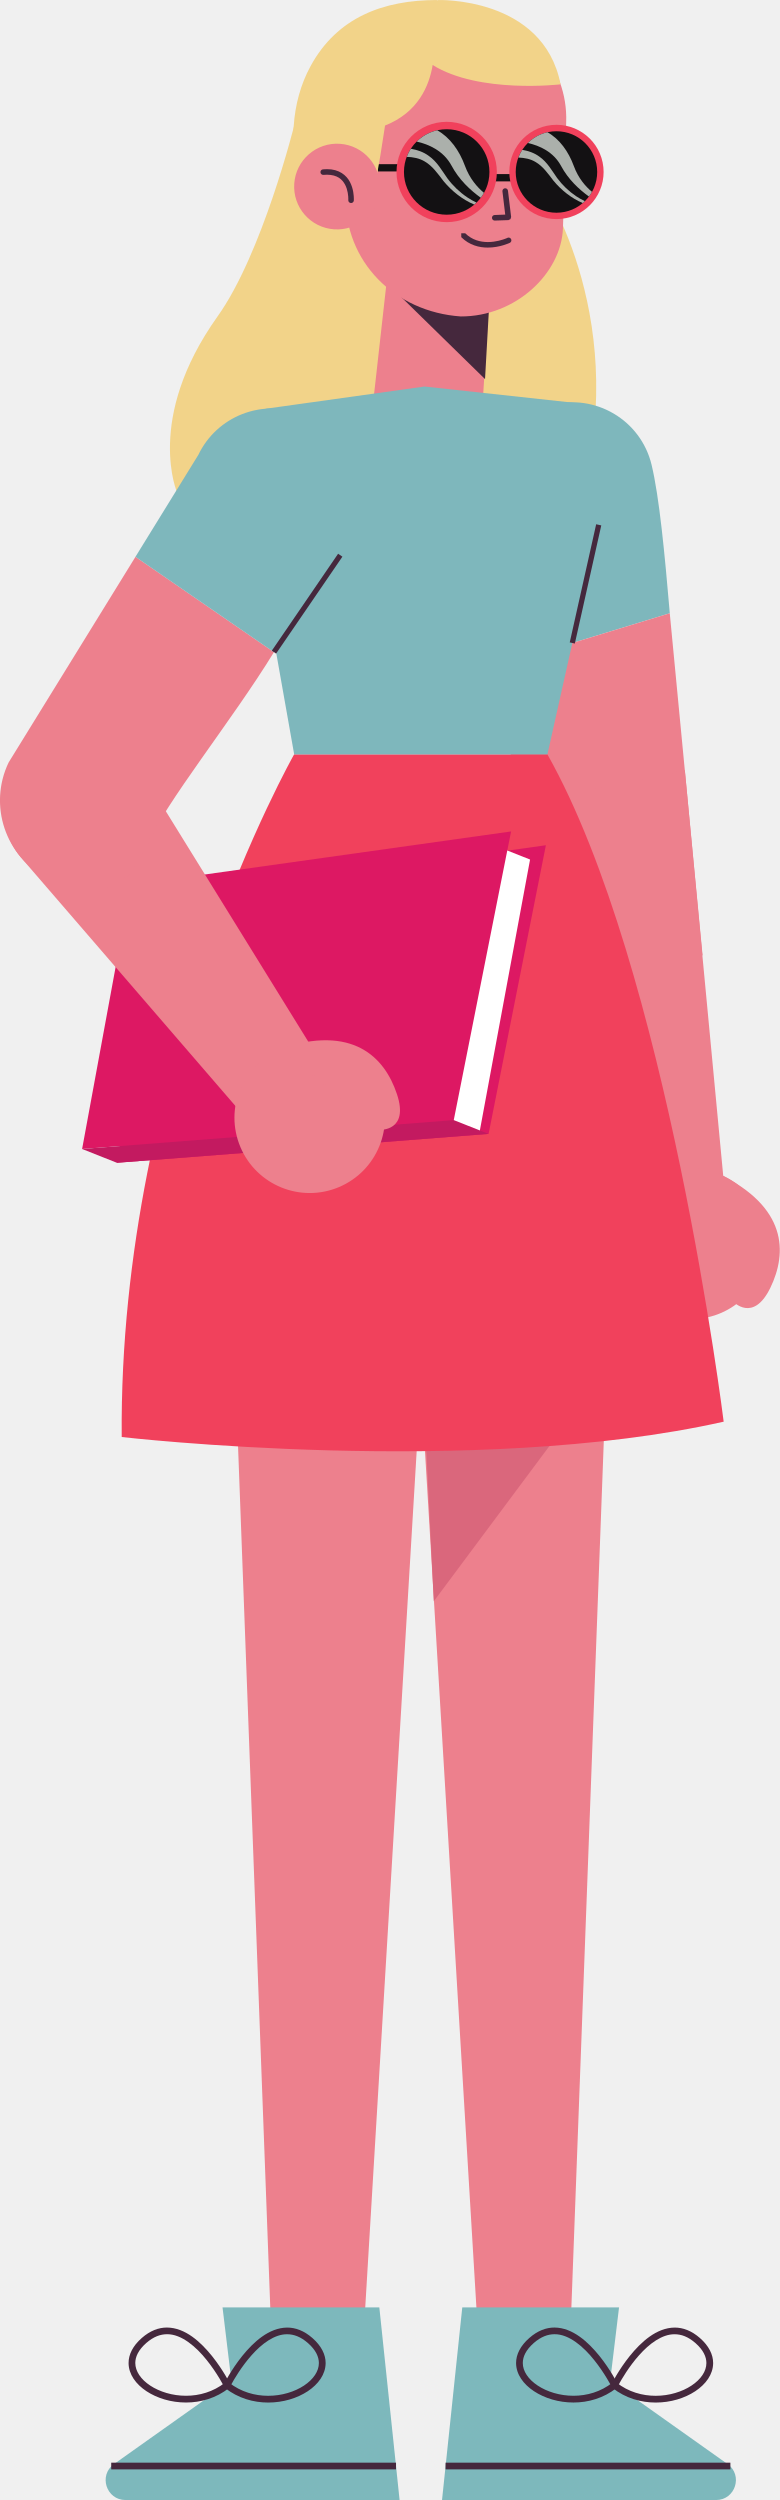
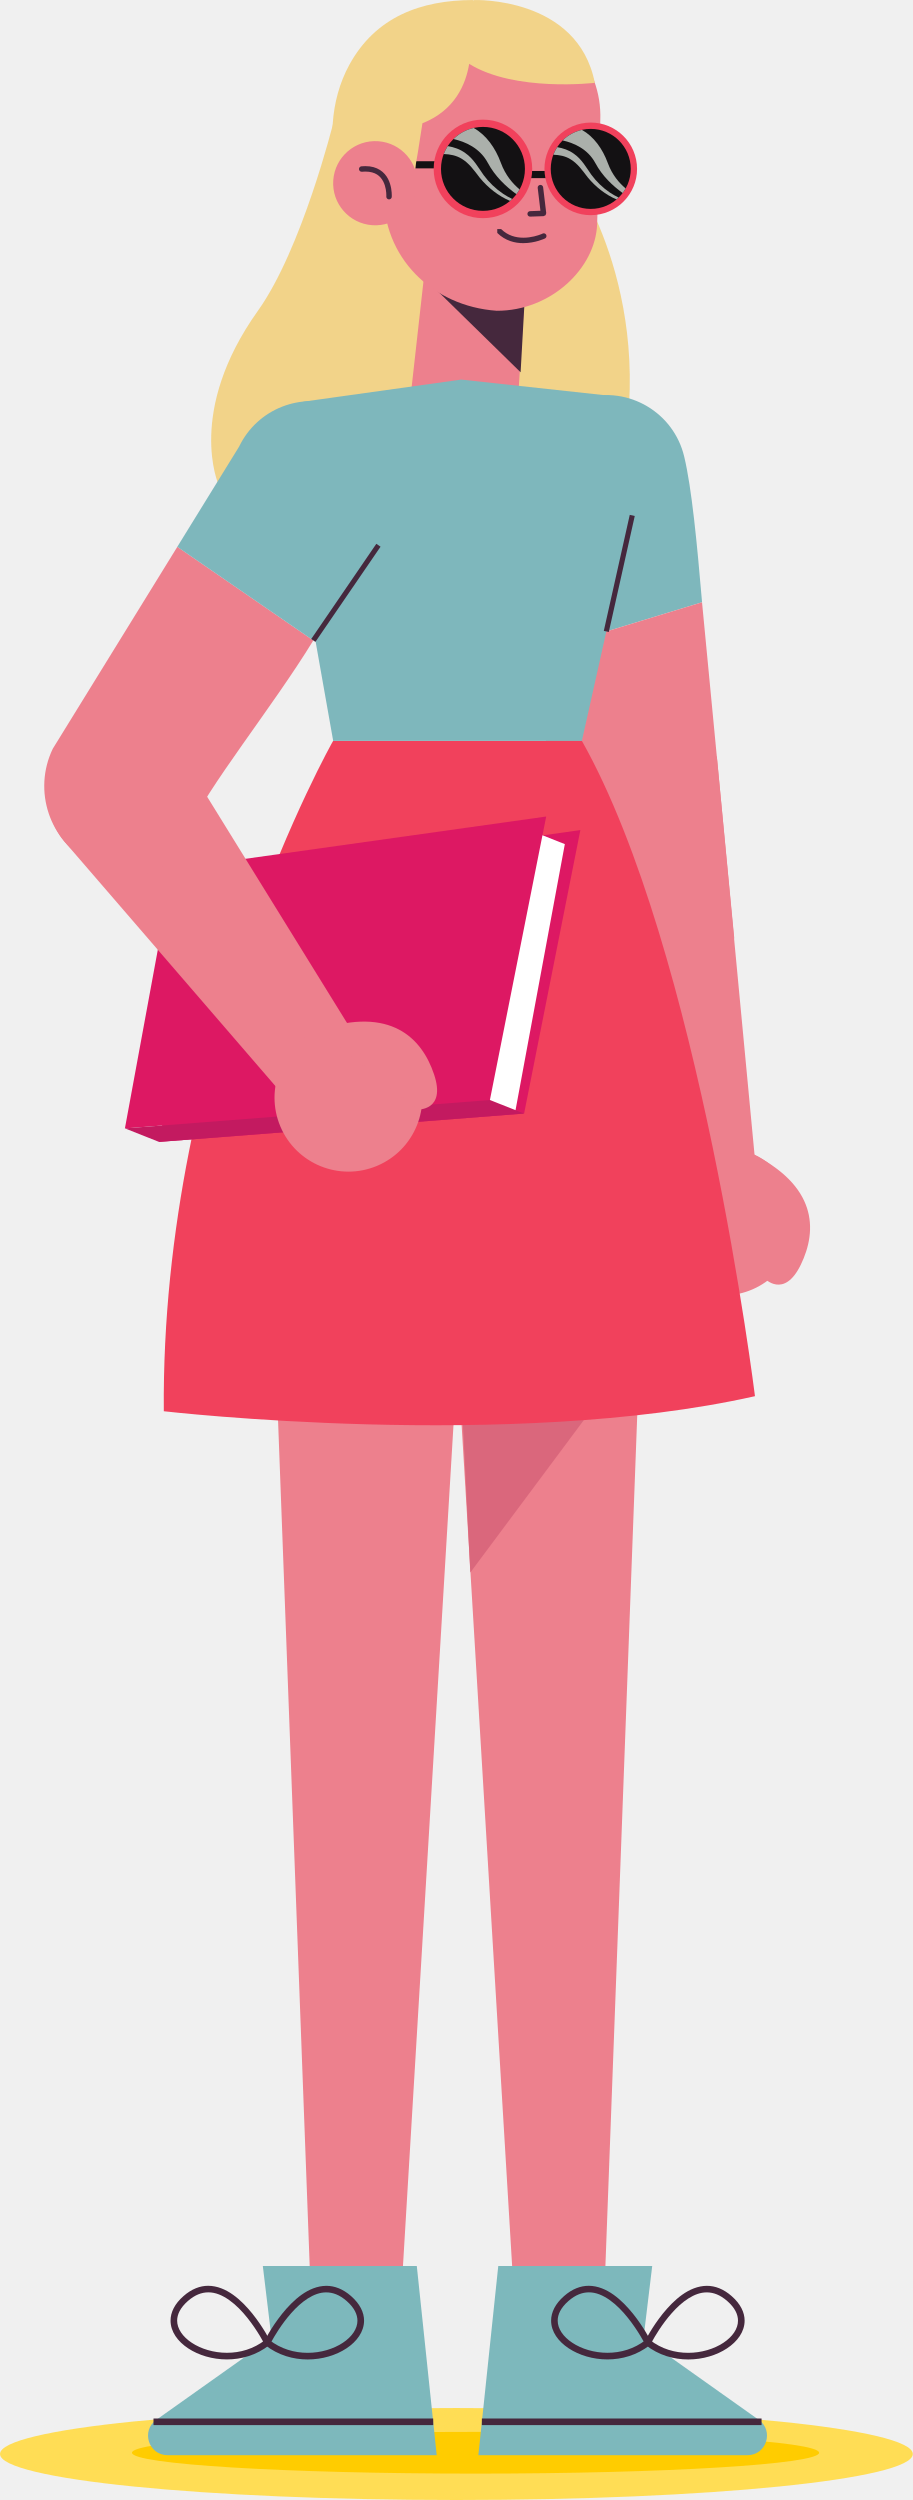
- <svg xmlns="http://www.w3.org/2000/svg" width="21.246mm" height="68.115mm" viewBox="0 0 21.246 68.115" version="1.1" id="svg2238">
+ <svg xmlns="http://www.w3.org/2000/svg" width="25.324mm" height="69.359mm" viewBox="0 0 25.324 69.359" version="1.1" id="svg2238">
  <defs id="defs2232">
    <clipPath clipPathUnits="userSpaceOnUse" id="clipPath194">
      <path d="m 2486.99,4521.8 c 0,-18.22 14.78,-33 33.01,-33 18.23,0 33,14.78 33,33 0,18.23 -14.77,33.01 -33,33.01 -18.23,0 -33.01,-14.78 -33.01,-33.01" id="path192" />
    </clipPath>
    <clipPath clipPathUnits="userSpaceOnUse" id="clipPath210">
      <path d="m 2573.31,4521.8 c 0,-17.37 14.09,-31.46 31.46,-31.46 17.38,0 31.47,14.09 31.47,31.46 0,17.38 -14.09,31.47 -31.47,31.47 -17.37,0 -31.46,-14.09 -31.46,-31.47" id="path208" />
    </clipPath>
  </defs>
-   <g id="layer1" transform="translate(-266.0558,-66.48399)">
+   <g id="layer7" transform="translate(1.228423)">
+     <ellipse style="fill:#ffdd55;fill-rule:evenodd;stroke-width:0.265" id="path2693" cx="11.434" cy="68.083" rx="12.662" ry="1.276" />
+   </g>
+   <g id="layer8" transform="translate(1.228423)">
+     <ellipse style="fill:#ffcc00;fill-rule:evenodd;stroke-width:0.265" id="path2699" cx="11.965" cy="68.048" rx="9.532" ry="0.579" />
+   </g>
+   <g id="layer1" transform="translate(-264.8274,-66.48399)">
    <path d="m 274.076,69.885 6.662,1.51 c 0,0 2.476,3.51 1.195,8.53 h -11.044 c 0,0 -0.901,-2.021 1.094,-4.819 1.226,-1.719 2.093,-5.221 2.093,-5.221" style="fill:#f2d389;fill-opacity:1;fill-rule:nonzero;stroke:none;stroke-width:0.035" id="path132" />
    <path d="m 279.46,80.083 c -0.216,-1.142 0.482,-2.257 1.604,-2.561 1.21,-0.328 2.453,0.407 2.745,1.627 0.21,0.873 0.356,2.409 0.496,4.044 l -4.578,1.397 -0.266,-4.507" style="fill:#7eb7bc;fill-opacity:1;fill-rule:nonzero;stroke:none;stroke-width:0.035" id="path134" />
    <path d="m 279.726,84.59 4.578,-1.397 0.895,9.329 c 0,0 -0.838,-0.917 -2.22,-0.704 -1.275,0.197 -2.477,-0.653 -2.717,-1.921 l -0.537,-5.307" style="fill:#ed808d;fill-opacity:1;fill-rule:nonzero;stroke:none;stroke-width:0.035" id="path136" />
    <path d="m 285.927,100.276 -1.212,-12.807 c 0,0 -0.834,0.198 -1.958,0.378 -1.137,0.182 -1.884,1.286 -1.631,2.409 l 2.365,10.063 2.437,-0.043" style="fill:#ed808d;fill-opacity:1;fill-rule:nonzero;stroke:none;stroke-width:0.035" id="path138" />
    <path d="m 282.984,99.625 c 0.414,-1.053 1.604,-1.572 2.657,-1.157 1.054,0.414 1.572,1.604 1.157,2.657 -0.414,1.053 -1.604,1.572 -2.657,1.157 -1.053,-0.414 -1.572,-1.604 -1.157,-2.657" style="fill:#ed808d;fill-opacity:1;fill-rule:nonzero;stroke:none;stroke-width:0.035" id="path140" />
    <path d="m 286.029,101.943 c 0,0 0.546,0.596 1.016,-0.372 0.469,-0.968 0.452,-2.201 -1.403,-3.104 l 0.387,3.476" style="fill:#ed808d;fill-opacity:1;fill-rule:nonzero;stroke:none;stroke-width:0.035" id="path142" />
    <path d="m 277.112,97.33 1.95,32.458 2.536,0.246 1.219,-32.574 -5.705,-0.13" style="fill:#ed808d;fill-opacity:1;fill-rule:nonzero;stroke:none;stroke-width:0.035" id="path144" />
    <path d="m 277.875,110.112 4.333,-5.818 -4.656,-0.65 z" style="fill:#da677c;fill-opacity:1;fill-rule:nonzero;stroke:none;stroke-width:0.035" id="path146" />
    <path d="m 282.922,129.351 h -4.271 l -0.552,5.249 h 7.466 c 0.527,0 0.743,-0.677 0.313,-0.981 l -3.197,-2.268 0.241,-1.999" style="fill:#7db8bc;fill-opacity:1;fill-rule:nonzero;stroke:none;stroke-width:0.035" id="path148" />
    <path d="m 278.196,133.765 h 7.76 v -0.183 h -7.76 z" style="fill:#45283d;fill-opacity:1;fill-rule:nonzero;stroke:none;stroke-width:0.035" id="path150" />
    <path d="m 282.8,131.473 0.082,0.041 c 0,-2.7e-4 0.011,-0.021 0.032,-0.061 0.075,-0.138 0.277,-0.488 0.554,-0.798 0.276,-0.312 0.624,-0.575 0.97,-0.572 0.18,8e-4 0.366,0.065 0.566,0.24 0.217,0.191 0.298,0.376 0.298,0.544 10e-4,0.223 -0.15,0.446 -0.406,0.615 -0.255,0.169 -0.607,0.278 -0.975,0.278 -0.364,0 -0.743,-0.105 -1.064,-0.358 l -0.056,0.072 0.082,0.041 -0.082,-0.041 -0.057,0.072 c 0.358,0.282 0.778,0.398 1.178,0.398 0.404,0 0.787,-0.117 1.076,-0.308 0.287,-0.19 0.487,-0.459 0.488,-0.768 3.4e-4,-0.231 -0.116,-0.468 -0.36,-0.682 -0.225,-0.198 -0.46,-0.285 -0.686,-0.285 -0.501,0.004 -0.921,0.398 -1.226,0.775 -0.304,0.379 -0.491,0.754 -0.493,0.757 l -0.034,0.067 0.059,0.046 0.057,-0.072" style="fill:#45283d;fill-opacity:1;fill-rule:nonzero;stroke:none;stroke-width:0.035" id="path152" />
    <path d="m 282.8,131.473 0.082,-0.041 c -0.002,-0.004 -0.189,-0.378 -0.493,-0.757 -0.305,-0.376 -0.725,-0.771 -1.226,-0.775 -0.226,-8e-4 -0.462,0.087 -0.686,0.285 -0.244,0.213 -0.36,0.451 -0.36,0.682 7.2e-4,0.309 0.2,0.578 0.488,0.768 0.289,0.191 0.672,0.308 1.075,0.308 0.399,2.6e-4 0.82,-0.116 1.178,-0.398 l 0.059,-0.046 -0.034,-0.067 -0.082,0.041 -0.057,-0.072 c -0.322,0.253 -0.7,0.358 -1.064,0.358 -0.368,2.6e-4 -0.72,-0.109 -0.974,-0.278 -0.256,-0.169 -0.407,-0.392 -0.406,-0.615 3.5e-4,-0.168 0.081,-0.353 0.298,-0.544 0.199,-0.174 0.386,-0.239 0.566,-0.24 0.395,-0.004 0.793,0.342 1.083,0.707 0.145,0.181 0.264,0.363 0.346,0.499 0.041,0.068 0.073,0.125 0.095,0.164 0.021,0.04 0.032,0.061 0.032,0.061 l 0.082,-0.041 -0.057,-0.072 0.057,0.072" style="fill:#45283d;fill-opacity:1;fill-rule:nonzero;stroke:none;stroke-width:0.035" id="path154" />
    <path d="m 277.931,97.33 -1.95,32.458 -2.536,0.246 -1.219,-32.574 5.705,-0.13" style="fill:#ed808d;fill-opacity:1;fill-rule:nonzero;stroke:none;stroke-width:0.035" id="path156" />
    <path d="m 272.12,129.351 h 4.271 l 0.552,5.249 h -7.467 c -0.527,0 -0.743,-0.677 -0.313,-0.981 l 3.197,-2.268 -0.241,-1.999" style="fill:#7db8bc;fill-opacity:1;fill-rule:nonzero;stroke:none;stroke-width:0.035" id="path158" />
    <path d="m 269.086,133.765 h 7.76 v -0.183 h -7.76 z" style="fill:#45283d;fill-opacity:1;fill-rule:nonzero;stroke:none;stroke-width:0.035" id="path160" />
    <path d="m 272.242,131.473 0.082,-0.041 c -0.002,-0.004 -0.189,-0.378 -0.493,-0.757 -0.304,-0.376 -0.725,-0.771 -1.226,-0.775 -0.226,-8e-4 -0.461,0.087 -0.686,0.285 -0.244,0.213 -0.361,0.451 -0.36,0.682 0.001,0.309 0.201,0.578 0.488,0.768 0.289,0.191 0.672,0.308 1.076,0.308 0.399,2.6e-4 0.82,-0.116 1.177,-0.398 l 0.059,-0.046 -0.034,-0.067 -0.082,0.041 -0.056,-0.072 c -0.322,0.253 -0.7,0.358 -1.064,0.358 -0.368,2.6e-4 -0.72,-0.109 -0.975,-0.278 -0.256,-0.169 -0.406,-0.392 -0.406,-0.615 7.2e-4,-0.168 0.082,-0.353 0.298,-0.544 0.199,-0.174 0.386,-0.239 0.566,-0.24 0.395,-0.004 0.794,0.342 1.084,0.707 0.145,0.181 0.264,0.363 0.346,0.499 0.041,0.068 0.073,0.125 0.094,0.164 0.021,0.04 0.032,0.061 0.032,0.061 l 0.082,-0.041 -0.056,-0.072 0.056,0.072" style="fill:#45283d;fill-opacity:1;fill-rule:nonzero;stroke:none;stroke-width:0.035" id="path162" />
    <path d="m 272.242,131.473 0.082,0.041 c 0,-2.7e-4 0.011,-0.021 0.032,-0.061 0.075,-0.138 0.278,-0.488 0.554,-0.798 0.276,-0.312 0.624,-0.575 0.97,-0.572 0.18,8e-4 0.366,0.065 0.566,0.24 0.217,0.191 0.297,0.376 0.298,0.544 7.2e-4,0.223 -0.15,0.446 -0.406,0.615 -0.255,0.169 -0.607,0.278 -0.975,0.278 -0.364,0 -0.743,-0.105 -1.065,-0.358 l -0.056,0.072 0.082,0.041 -0.082,-0.041 -0.056,0.072 c 0.358,0.282 0.778,0.398 1.178,0.398 0.404,-2.6e-4 0.787,-0.117 1.076,-0.308 0.287,-0.19 0.486,-0.459 0.488,-0.768 3.5e-4,-0.231 -0.116,-0.468 -0.36,-0.682 -0.225,-0.198 -0.46,-0.285 -0.686,-0.285 -0.502,0.004 -0.922,0.398 -1.227,0.775 -0.304,0.379 -0.491,0.754 -0.493,0.757 l -0.033,0.067 0.059,0.046 0.056,-0.072" style="fill:#45283d;fill-opacity:1;fill-rule:nonzero;stroke:none;stroke-width:0.035" id="path164" />
    <path d="m 274.07,87.037 c 0,0 -4.787,8.438 -4.698,18.6 0,0 9.621,1.109 16.401,-0.418 0,0 -1.534,-12.386 -4.803,-18.182 h -6.9" style="fill:#f1415c;fill-opacity:1;fill-rule:nonzero;stroke:none;stroke-width:0.035" id="path166" />
    <path d="m 278.005,67.229 c 0.148,-0.259 -0.042,-0.744 -0.042,-0.744 -1.46,0 -2.721,0.468 -3.447,1.803 -1.068,1.964 -0.292,5 2.22,5.924 2.412,0.886 1.127,-6.735 1.127,-6.735 l 0.141,-0.248" style="fill:#f2d389;fill-opacity:1;fill-rule:nonzero;stroke:none;stroke-width:0.035" id="path168" />
    <path d="m 279.382,74.696 -0.162,2.54 c -0.055,0.892 -0.634,1.335 -1.511,1.274 -0.749,-0.052 -1.426,-0.488 -1.467,-1.237 l 0.446,-3.985 2.693,1.408" style="fill:#ed808d;fill-opacity:1;fill-rule:nonzero;stroke:none;stroke-width:0.035" id="path170" />
    <path d="m 279.271,76.813 -2.969,-2.906 3.102,0.529 z" style="fill:#45283d;fill-opacity:1;fill-rule:nonzero;stroke:none;stroke-width:0.035" id="path172" />
    <path d="m 278.61,75.106 c 1.5,0.005 2.739,-1.177 2.784,-2.402 l 0.088,-2.891 c 0.056,-1.536 -1.115,-2.839 -2.649,-2.946 -1.153,-0.08 -3.245,1.632 -3.314,2.625 l -0.046,2.326 c -0.035,1.799 1.341,3.163 3.136,3.288" style="fill:#ed808d;fill-opacity:1;fill-rule:nonzero;stroke:none;stroke-width:0.035" id="path174" />
    <path d="m 279.745,71.696 0.076,0.635 -0.288,0.011 c -0.042,0.001 -0.075,0.037 -0.073,0.079 10e-4,0.042 0.037,0.075 0.078,0.073 l 0.371,-0.013 0.055,-0.027 0.018,-0.058 -0.086,-0.716 c -0.005,-0.042 -0.043,-0.071 -0.085,-0.066 -0.041,0.005 -0.071,0.043 -0.066,0.084" style="fill:#45283d;fill-opacity:1;fill-rule:nonzero;stroke:none;stroke-width:0.035" id="path176" />
    <path d="m 279.881,72.965 -0.04,0.017 c -0.081,0.032 -0.276,0.098 -0.495,0.097 -0.205,-7.15e-4 -0.427,-0.055 -0.616,-0.24 l -0.107,7.15e-4 7.1e-4,0.107 c 0.222,0.219 0.491,0.284 0.722,0.283 0.332,-3.44e-4 0.594,-0.127 0.6,-0.129 0.038,-0.018 0.054,-0.063 0.036,-0.101 -0.018,-0.038 -0.064,-0.054 -0.101,-0.036" style="fill:#45283d;fill-opacity:1;fill-rule:nonzero;stroke:none;stroke-width:0.035" id="path178" />
    <path d="m 278.993,71.426 h 1.309 v -0.199 h -1.309 z" style="fill:#131113;fill-opacity:1;fill-rule:nonzero;stroke:none;stroke-width:0.035" id="path180" />
    <path d="m 276.354,71.155 h 0.908 V 70.957 h -0.908 z" style="fill:#131113;fill-opacity:1;fill-rule:nonzero;stroke:none;stroke-width:0.035" id="path182" />
    <path d="m 276.859,71.17 c 0,0.755 0.612,1.367 1.367,1.367 0.755,0 1.367,-0.612 1.367,-1.367 0,-0.755 -0.612,-1.367 -1.367,-1.367 -0.755,0 -1.367,0.612 -1.367,1.367" style="fill:#f1415c;fill-opacity:1;fill-rule:nonzero;stroke:none;stroke-width:0.035" id="path184" />
    <path d="m 277.062,71.17 c 0,0.643 0.521,1.164 1.165,1.164 0.643,0 1.164,-0.521 1.164,-1.164 0,-0.643 -0.521,-1.165 -1.164,-1.165 -0.643,0 -1.165,0.521 -1.165,1.165" style="fill:#131113;fill-opacity:1;fill-rule:nonzero;stroke:none;stroke-width:0.035" id="path186" />
    <g id="g188" transform="matrix(0.03527778,0,0,-0.03527778,189.3267,230.6886)">
      <g id="g190" clip-path="url(#clipPath194)">
        <path d="m 2546.33,4501.89 c -8.19,5.88 -16.84,14.02 -22.56,24.72 -6.21,11.58 -17.59,16.56 -26.97,18.67 4.3,4.25 9.77,7.33 15.87,8.72 9.81,-5.46 17.09,-15.64 21.39,-27.39 3.61,-9.89 9.54,-16.62 14.74,-20.94 -0.74,-1.32 -1.57,-2.58 -2.47,-3.78" style="fill:#abb0ab;fill-opacity:1;fill-rule:nonzero;stroke:none" id="path196" />
        <path d="m 2541.31,4496.6 c -9.19,3.89 -17.32,10.38 -23.71,18.07 -4.63,6.06 -8.6,11.72 -14.46,15.17 -4.19,2.56 -8.97,3.47 -14.03,3.64 0.84,2.21 1.9,4.3 3.17,6.25 4.84,-0.83 9.68,-2.43 13.79,-5.45 6.61,-4.55 10.44,-11.76 14.43,-17.34 4.22,-5.72 9.42,-10.73 15.35,-14.72 2.27,-1.51 4.67,-2.89 7.17,-4.07 -0.55,-0.54 -1.12,-1.05 -1.71,-1.55" style="fill:#abb0ab;fill-opacity:1;fill-rule:nonzero;stroke:none" id="path198" />
      </g>
    </g>
    <path d="m 279.939,71.299 c 0.072,0.706 0.702,1.22 1.408,1.148 0.706,-0.072 1.22,-0.702 1.148,-1.408 -0.072,-0.706 -0.702,-1.22 -1.408,-1.148 -0.706,0.072 -1.22,0.702 -1.148,1.408" style="fill:#f1415c;fill-opacity:1;fill-rule:nonzero;stroke:none;stroke-width:0.035" id="path200" />
    <path d="m 280.107,71.17 c 0,0.613 0.497,1.11 1.11,1.11 0.613,0 1.11,-0.497 1.11,-1.11 0,-0.613 -0.497,-1.11 -1.11,-1.11 -0.613,0 -1.11,0.497 -1.11,1.11" style="fill:#131113;fill-opacity:1;fill-rule:nonzero;stroke:none;stroke-width:0.035" id="path202" />
    <g id="g204" transform="matrix(0.03527778,0,0,-0.03527778,189.3267,230.6886)">
      <g id="g206" clip-path="url(#clipPath210)">
        <path d="m 2629.87,4502.82 c -7.8,5.61 -16.05,13.37 -21.5,23.56 -5.92,11.05 -16.77,15.79 -25.71,17.8 4.1,4.06 9.31,6.99 15.13,8.31 9.35,-5.2 16.29,-14.9 20.39,-26.11 3.45,-9.43 9.1,-15.84 14.05,-19.96 -0.71,-1.25 -1.49,-2.46 -2.36,-3.6" style="fill:#abb0ab;fill-opacity:1;fill-rule:nonzero;stroke:none" id="path212" />
        <path d="m 2625.09,4497.77 c -8.76,3.72 -16.5,9.9 -22.59,17.23 -4.43,5.79 -8.21,11.17 -13.79,14.46 -4,2.44 -8.55,3.31 -13.38,3.47 0.8,2.11 1.81,4.11 3.02,5.96 4.62,-0.78 9.23,-2.31 13.15,-5.19 6.3,-4.34 9.95,-11.21 13.76,-16.53 4.02,-5.46 8.97,-10.23 14.62,-14.04 2.17,-1.43 4.46,-2.75 6.84,-3.87 -0.52,-0.51 -1.07,-1.01 -1.63,-1.49" style="fill:#abb0ab;fill-opacity:1;fill-rule:nonzero;stroke:none" id="path214" />
      </g>
    </g>
    <path d="m 277.956,66.488 0.021,-0.004 -0.021,0.004" style="fill:#f2d389;fill-opacity:1;fill-rule:nonzero;stroke:none;stroke-width:0.035" id="path216" />
    <path d="m 281.329,68.781 c -0.47,-2.4 -3.352,-2.296 -3.352,-2.296 l -0.383,0.656 c -0.3,-0.512 0.25,-0.634 0.362,-0.652 -2.826,0.389 -2.866,1.713 -2.565,2.643 -0.463,0.229 -0.875,0.489 -0.875,0.489 l 1.726,2.067 c 0,0 0.125,-0.569 0.305,-1.784 0.901,-0.356 1.204,-1.082 1.297,-1.649 1.263,0.789 3.485,0.527 3.485,0.527" style="fill:#f2d389;fill-opacity:1;fill-rule:nonzero;stroke:none;stroke-width:0.035" id="path218" />
    <path d="m 274.073,71.486 c -0.045,0.643 0.44,1.201 1.084,1.246 0.643,0.045 1.201,-0.441 1.246,-1.084 0.045,-0.643 -0.44,-1.201 -1.084,-1.246 -0.643,-0.045 -1.201,0.441 -1.246,1.084" style="fill:#ed808d;fill-opacity:1;fill-rule:nonzero;stroke:none;stroke-width:0.035" id="path220" />
    <path d="m 275.696,71.947 10e-4,-0.042 c -7.1e-4,-0.083 -0.01,-0.277 -0.106,-0.461 -0.095,-0.184 -0.294,-0.353 -0.627,-0.351 -0.035,0 -0.071,0.002 -0.109,0.005 -0.042,0.004 -0.072,0.041 -0.068,0.083 0.004,0.042 0.041,0.072 0.083,0.068 0.033,-0.003 0.065,-0.005 0.095,-0.005 0.283,0.003 0.413,0.125 0.492,0.27 0.078,0.146 0.089,0.32 0.089,0.39 l -10e-4,0.031 c -0.003,0.042 0.029,0.078 0.071,0.081 0.042,0.003 0.078,-0.029 0.081,-0.071" style="fill:#45283d;fill-opacity:1;fill-rule:nonzero;stroke:none;stroke-width:0.035" id="path222" />
    <path d="m 277.621,77.015 -4.287,0.6 c -0.497,0.07 -0.836,0.537 -0.749,1.031 l 1.486,8.392 h 6.9 l 1.8,-8.048 c 0.134,-0.75 -0.395,-1.457 -1.153,-1.54 l -3.997,-0.435" style="fill:#7eb7bc;fill-opacity:1;fill-rule:nonzero;stroke:none;stroke-width:0.035" id="path224" />
    <path d="m 281.718,84.018 0.72,-3.219 -0.139,-0.031 -0.72,3.219" style="fill:#45283d;fill-opacity:1;fill-rule:nonzero;stroke:none;stroke-width:0.035" id="path226" />
    <path d="m 280.929,89.513 -1.561,7.865 -10.127,0.787 1.325,-7.195 10.364,-1.457" style="fill:#dd1863;fill-opacity:1;fill-rule:nonzero;stroke:none;stroke-width:0.035" id="path228" />
    <path d="m 279.981,89.137 -1.561,7.865 -10.127,0.787 1.325,-7.195 10.364,-1.457" style="fill:#dd1863;fill-opacity:1;fill-rule:nonzero;stroke:none;stroke-width:0.035" id="path230" />
    <path d="m 268.292,97.789 0.948,0.376 10.127,-0.787 -0.948,-0.376 -10.127,0.787" style="fill:#c31a60;fill-opacity:1;fill-rule:nonzero;stroke:none;stroke-width:0.035" id="path232" />
    <path d="m 279.877,89.657 0.621,0.246 -1.368,7.381 -0.711,-0.282 1.458,-7.345" style="fill:#ffffff;fill-opacity:1;fill-rule:nonzero;stroke:none;stroke-width:0.035" id="path234" />
    <path d="m 275.356,96.322 -5.636,-9.116 c -0.627,-0.95 -1.921,-1.183 -2.841,-0.511 -0.93,0.679 -0.997,2.257 -0.26,3.142 l 6.586,7.632 2.151,-1.146" style="fill:#ed808d;fill-opacity:1;fill-rule:nonzero;stroke:none;stroke-width:0.035" id="path236" />
    <path d="m 272.605,97.734 c -0.44,-1.043 0.05,-2.245 1.093,-2.684 1.043,-0.44 2.245,0.05 2.685,1.093 0.439,1.043 -0.05,2.245 -1.093,2.685 -1.043,0.44 -2.245,-0.05 -2.685,-1.093" style="fill:#ed808d;fill-opacity:1;fill-rule:nonzero;stroke:none;stroke-width:0.035" id="path238" />
    <path d="m 276.403,97.267 c 0,0 0.808,0.045 0.467,-0.975 -0.34,-1.02 -1.214,-1.891 -3.171,-1.241 l 2.704,2.217" style="fill:#ed808d;fill-opacity:1;fill-rule:nonzero;stroke:none;stroke-width:0.035" id="path240" />
    <path d="m 269.747,81.654 3.773,2.598 c -1.133,1.852 -2.972,4.119 -3.457,5.261 -0.546,1.287 -1.482,1.55 -2.721,0.903 v -3.44e-4 c -1.144,-0.598 -1.609,-1.994 -1.051,-3.158 l 3.456,-5.603" style="fill:#ed808d;fill-opacity:1;fill-rule:nonzero;stroke:none;stroke-width:0.035" id="path242" />
    <path d="m 271.46,78.877 c 0.502,-1.048 1.726,-1.533 2.809,-1.113 1.169,0.453 1.734,1.782 1.247,2.938 -0.349,0.827 -1.141,2.152 -1.997,3.551 l -3.773,-2.598 1.713,-2.777" style="fill:#7eb7bc;fill-opacity:1;fill-rule:nonzero;stroke:none;stroke-width:0.035" id="path244" />
    <path d="m 273.578,84.292 1.807,-2.641 -0.117,-0.08 -1.806,2.641" style="fill:#45283d;fill-opacity:1;fill-rule:nonzero;stroke:none;stroke-width:0.035" id="path246" />
  </g>
</svg>
